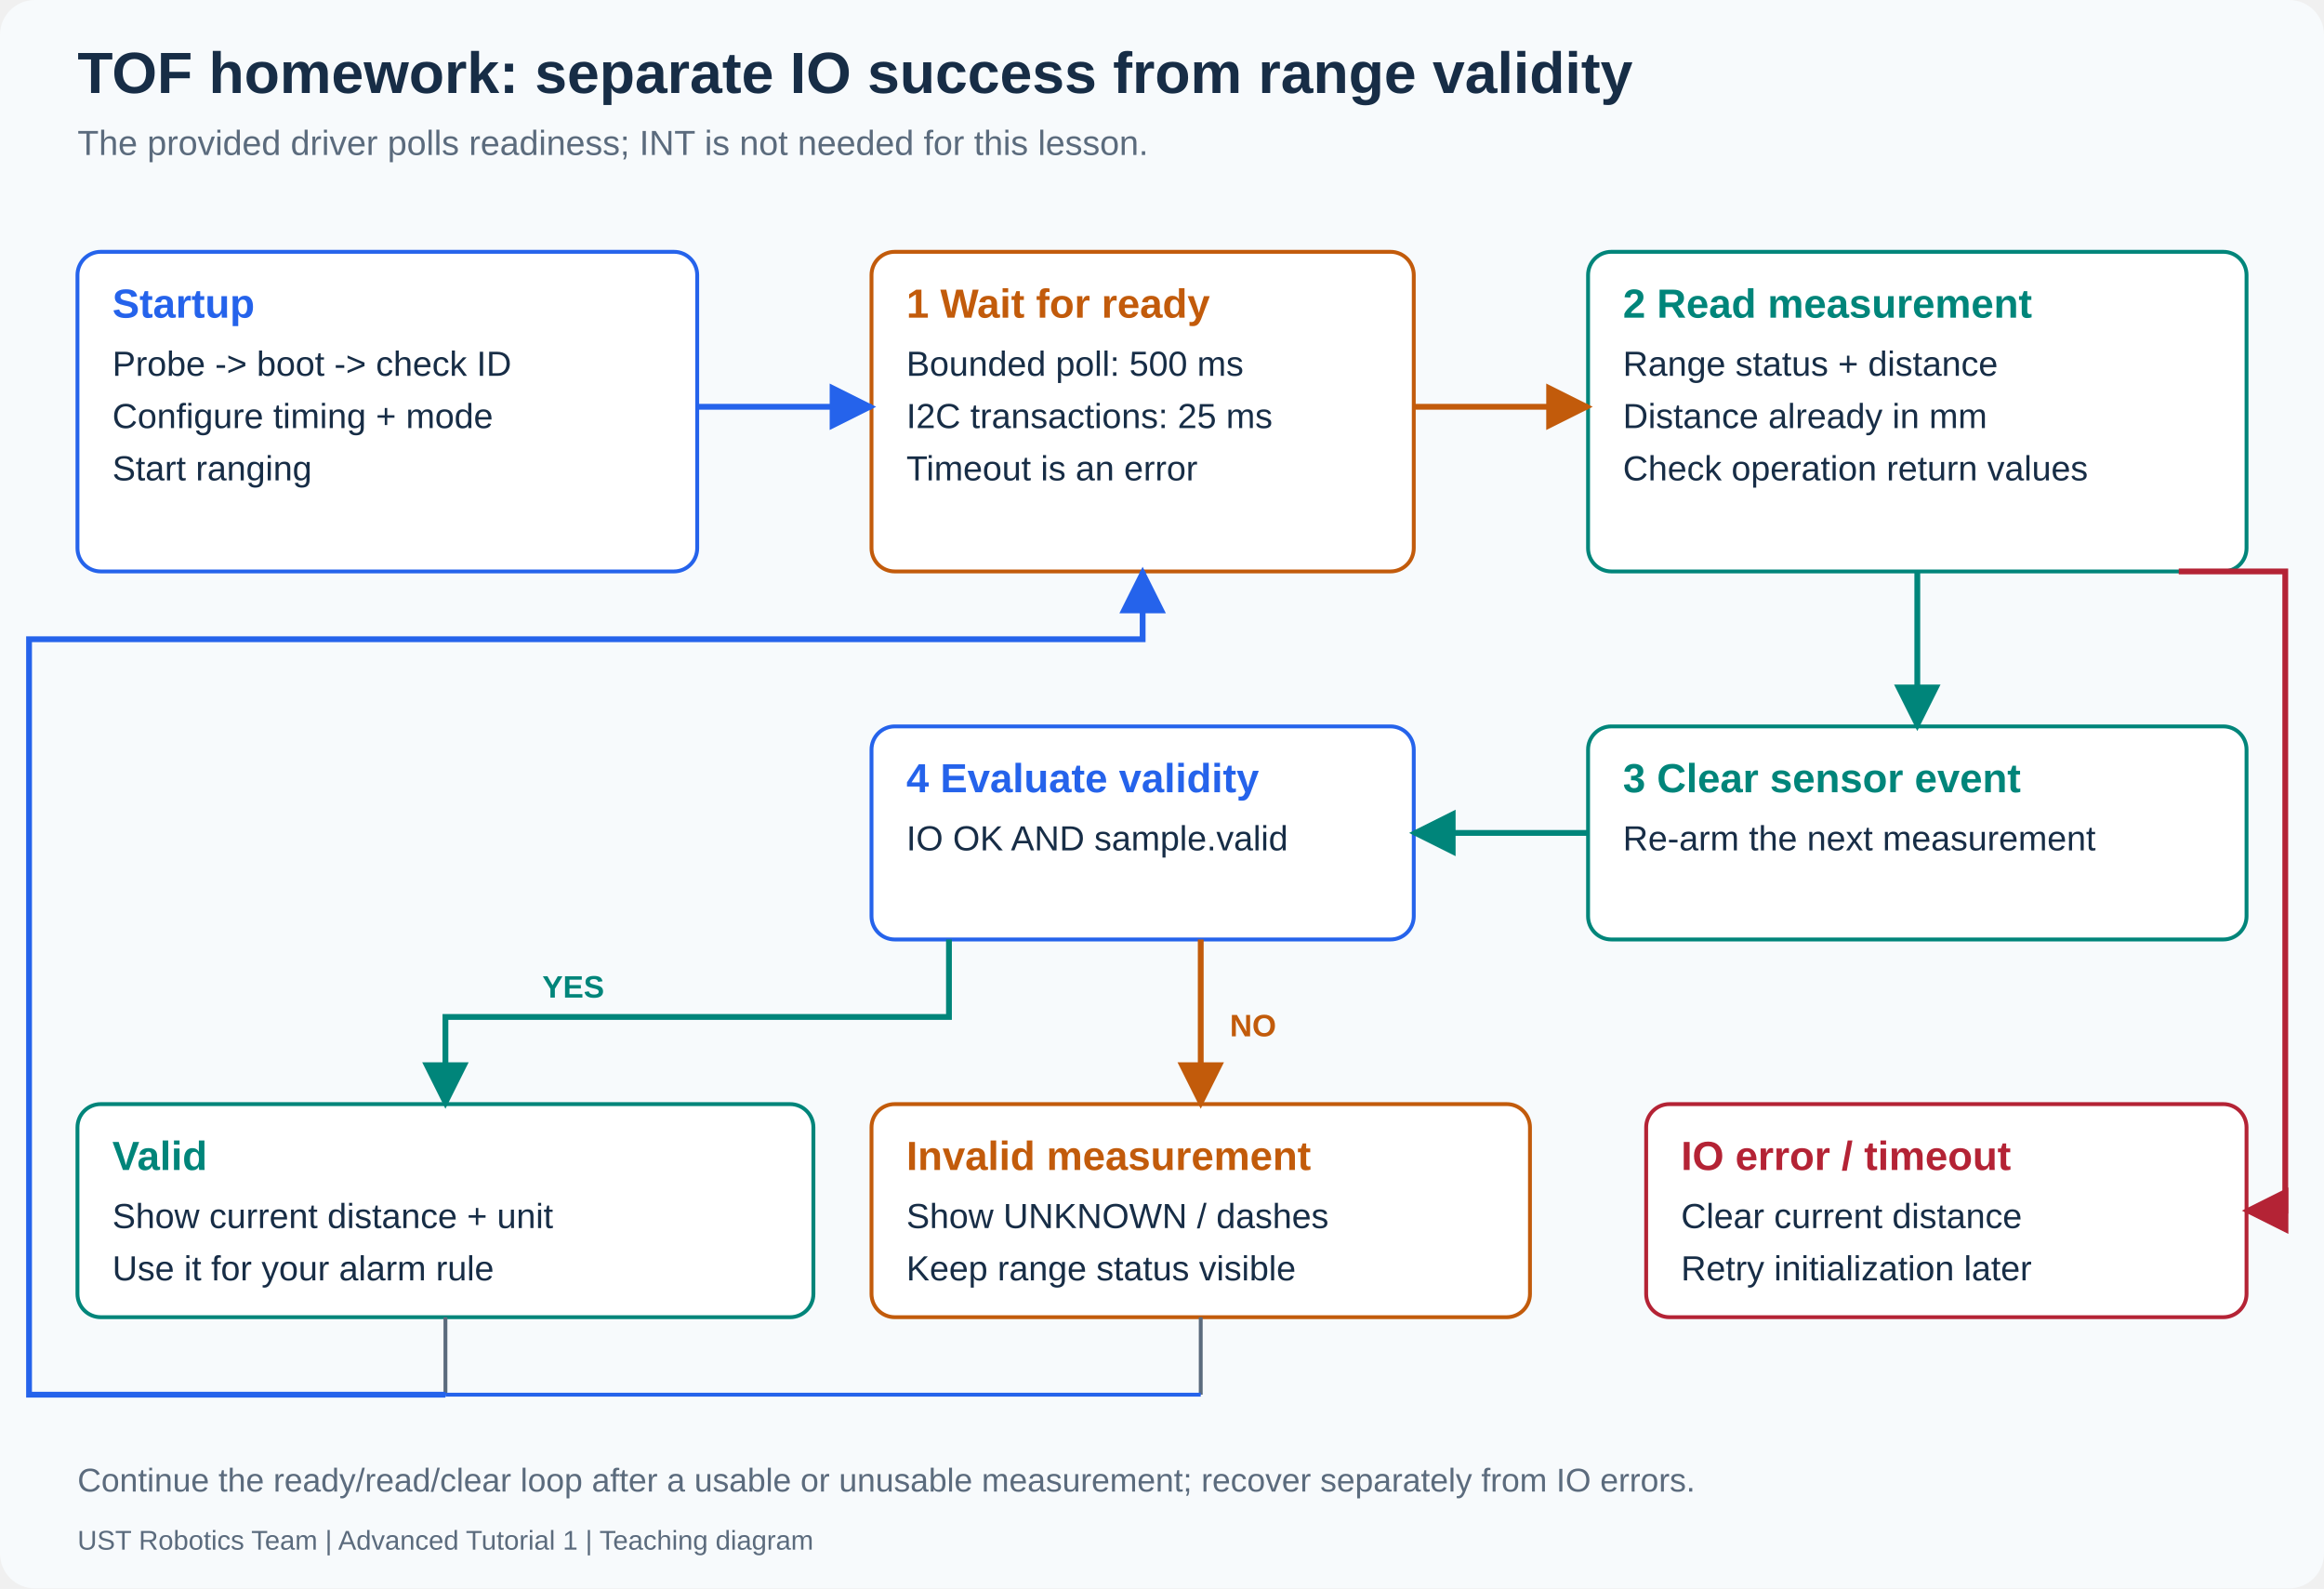
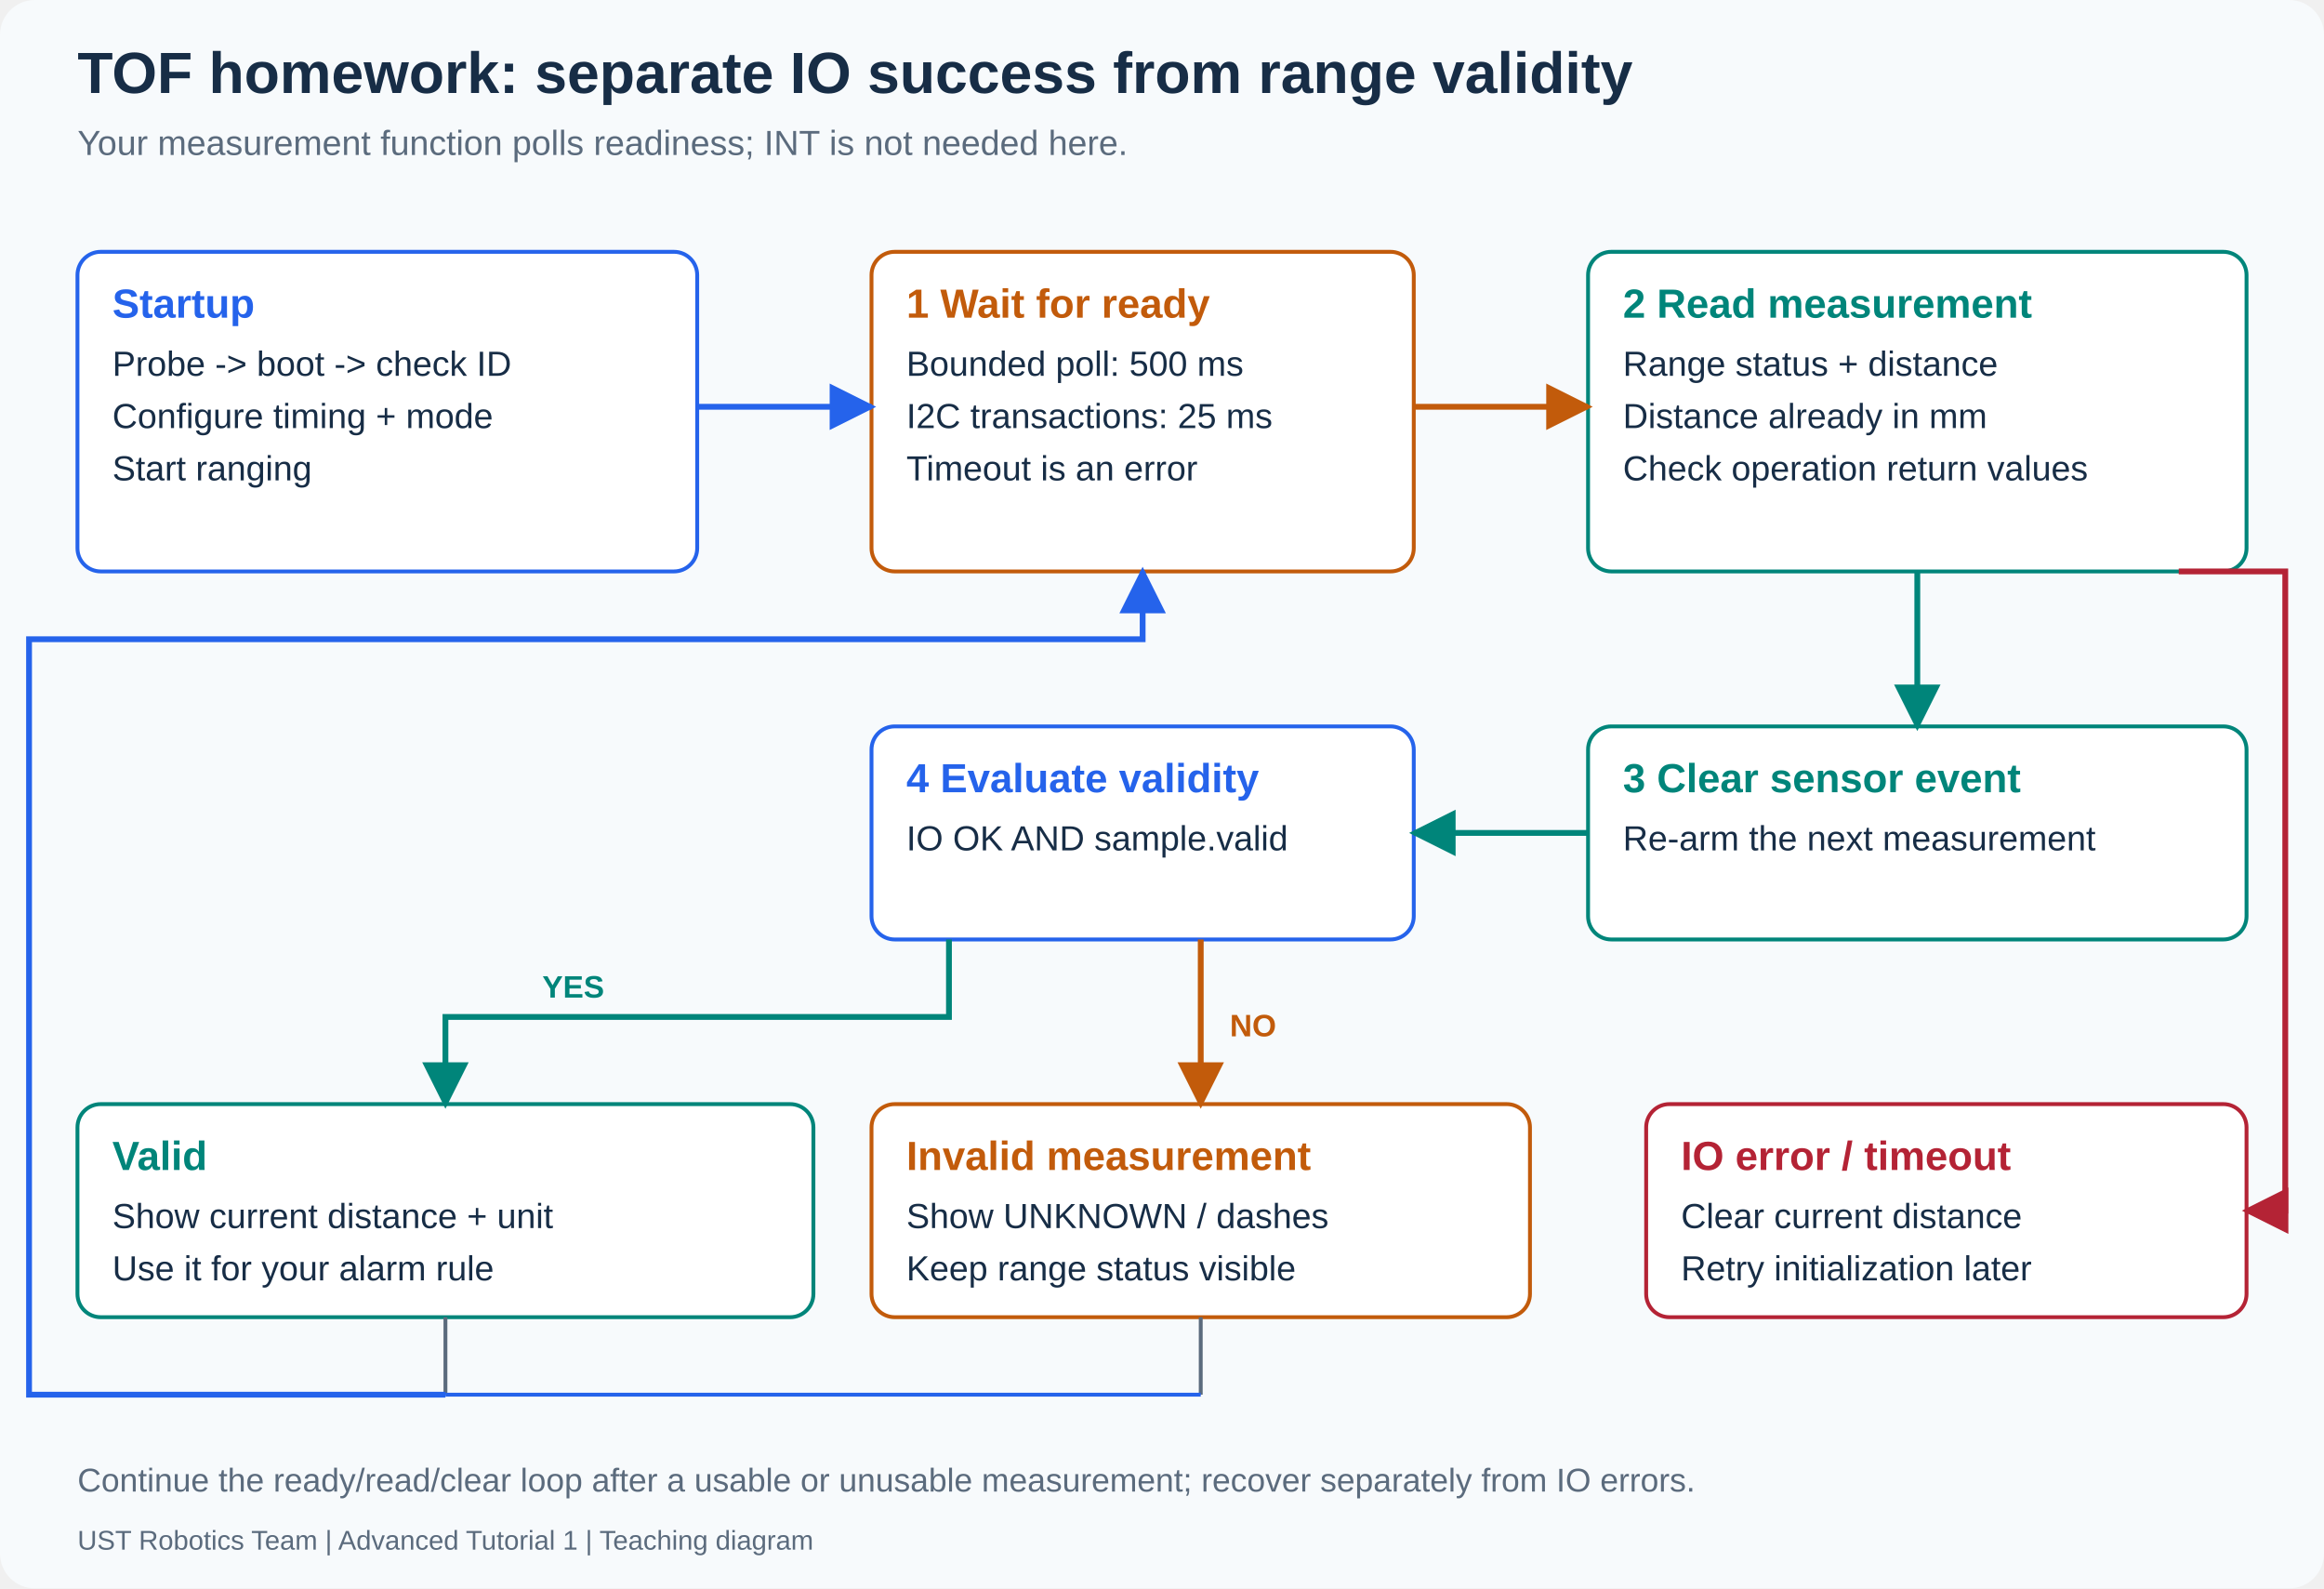
<svg xmlns="http://www.w3.org/2000/svg" width="1200" height="820" viewBox="0 0 1200 820" role="img">
  <defs>
    <marker id="a" viewBox="0 0 10 10" refX="9" refY="5" markerWidth="8" markerHeight="8" orient="auto-start-reverse">
      <path d="M 0 0 L 10 5 L 0 10 z" fill="context-stroke" />
    </marker>
  </defs>
  <rect width="1200" height="820" rx="18" fill="#f7fafc" />
  <text x="40" y="48" font-family="Arial,Helvetica,sans-serif" font-size="30" fill="#172d46" font-weight="700" text-anchor="start">TOF homework: separate IO success from range validity</text>
-   <text x="40" y="80" font-family="Arial,Helvetica,sans-serif" font-size="18" fill="#5b6b7d" font-weight="400" text-anchor="start">The provided driver polls readiness; INT is not needed for this lesson.</text>
+   <text x="40" y="80" font-family="Arial,Helvetica,sans-serif" font-size="18" fill="#5b6b7d" font-weight="400" text-anchor="start">Your measurement function polls readiness; INT is not needed here.</text>
  <rect x="40" y="130" width="320" height="165" rx="12" fill="#ffffff" stroke="#2563eb" stroke-width="2" />
  <text x="58" y="164" font-family="Arial,Helvetica,sans-serif" font-size="21" fill="#2563eb" font-weight="700" text-anchor="start">Startup</text>
  <text x="58" y="194" font-family="Arial,Helvetica,sans-serif" font-size="18" fill="#172d46" font-weight="400" text-anchor="start">Probe -&gt; boot -&gt; check ID</text>
  <text x="58" y="221" font-family="Arial,Helvetica,sans-serif" font-size="18" fill="#172d46" font-weight="400" text-anchor="start">Configure timing + mode</text>
  <text x="58" y="248" font-family="Arial,Helvetica,sans-serif" font-size="18" fill="#172d46" font-weight="400" text-anchor="start">Start ranging</text>
  <rect x="450" y="130" width="280" height="165" rx="12" fill="#ffffff" stroke="#c25b0b" stroke-width="2" />
  <text x="468" y="164" font-family="Arial,Helvetica,sans-serif" font-size="21" fill="#c25b0b" font-weight="700" text-anchor="start">1  Wait for ready</text>
  <text x="468" y="194" font-family="Arial,Helvetica,sans-serif" font-size="18" fill="#172d46" font-weight="400" text-anchor="start">Bounded poll: 500 ms</text>
  <text x="468" y="221" font-family="Arial,Helvetica,sans-serif" font-size="18" fill="#172d46" font-weight="400" text-anchor="start">I2C transactions: 25 ms</text>
  <text x="468" y="248" font-family="Arial,Helvetica,sans-serif" font-size="18" fill="#172d46" font-weight="400" text-anchor="start">Timeout is an error</text>
  <rect x="820" y="130" width="340" height="165" rx="12" fill="#ffffff" stroke="#00857a" stroke-width="2" />
  <text x="838" y="164" font-family="Arial,Helvetica,sans-serif" font-size="21" fill="#00857a" font-weight="700" text-anchor="start">2  Read measurement</text>
  <text x="838" y="194" font-family="Arial,Helvetica,sans-serif" font-size="18" fill="#172d46" font-weight="400" text-anchor="start">Range status + distance</text>
  <text x="838" y="221" font-family="Arial,Helvetica,sans-serif" font-size="18" fill="#172d46" font-weight="400" text-anchor="start">Distance already in mm</text>
  <text x="838" y="248" font-family="Arial,Helvetica,sans-serif" font-size="18" fill="#172d46" font-weight="400" text-anchor="start">Check operation return values</text>
  <path d="M360,210 L450,210" fill="none" stroke="#2563eb" stroke-width="3" marker-end="url(#a)" />
  <path d="M730,210 L820,210" fill="none" stroke="#c25b0b" stroke-width="3" marker-end="url(#a)" />
  <rect x="820" y="375" width="340" height="110" rx="12" fill="#ffffff" stroke="#00857a" stroke-width="2" />
  <text x="838" y="409" font-family="Arial,Helvetica,sans-serif" font-size="21" fill="#00857a" font-weight="700" text-anchor="start">3  Clear sensor event</text>
  <text x="838" y="439" font-family="Arial,Helvetica,sans-serif" font-size="18" fill="#172d46" font-weight="400" text-anchor="start">Re-arm the next measurement</text>
  <path d="M990,295 L990,375" fill="none" stroke="#00857a" stroke-width="3" marker-end="url(#a)" />
  <rect x="450" y="375" width="280" height="110" rx="12" fill="#ffffff" stroke="#2563eb" stroke-width="2" />
  <text x="468" y="409" font-family="Arial,Helvetica,sans-serif" font-size="21" fill="#2563eb" font-weight="700" text-anchor="start">4  Evaluate validity</text>
  <text x="468" y="439" font-family="Arial,Helvetica,sans-serif" font-size="18" fill="#172d46" font-weight="400" text-anchor="start">IO OK AND sample.valid</text>
  <path d="M820,430 L730,430" fill="none" stroke="#00857a" stroke-width="3" marker-end="url(#a)" />
  <rect x="40" y="570" width="380" height="110" rx="12" fill="#ffffff" stroke="#00857a" stroke-width="2" />
  <text x="58" y="604" font-family="Arial,Helvetica,sans-serif" font-size="21" fill="#00857a" font-weight="700" text-anchor="start">Valid</text>
  <text x="58" y="634" font-family="Arial,Helvetica,sans-serif" font-size="18" fill="#172d46" font-weight="400" text-anchor="start">Show current distance + unit</text>
  <text x="58" y="661" font-family="Arial,Helvetica,sans-serif" font-size="18" fill="#172d46" font-weight="400" text-anchor="start">Use it for your alarm rule</text>
  <rect x="450" y="570" width="340" height="110" rx="12" fill="#ffffff" stroke="#c25b0b" stroke-width="2" />
  <text x="468" y="604" font-family="Arial,Helvetica,sans-serif" font-size="21" fill="#c25b0b" font-weight="700" text-anchor="start">Invalid measurement</text>
  <text x="468" y="634" font-family="Arial,Helvetica,sans-serif" font-size="18" fill="#172d46" font-weight="400" text-anchor="start">Show UNKNOWN / dashes</text>
  <text x="468" y="661" font-family="Arial,Helvetica,sans-serif" font-size="18" fill="#172d46" font-weight="400" text-anchor="start">Keep range status visible</text>
  <path d="M490,485 L490,525 L230,525 L230,570" fill="none" stroke="#00857a" stroke-width="3" marker-end="url(#a)" />
  <text x="280" y="515" font-family="Arial,Helvetica,sans-serif" font-size="16" fill="#00857a" font-weight="700" text-anchor="start">YES</text>
  <path d="M620,485 L620,570" fill="none" stroke="#c25b0b" stroke-width="3" marker-end="url(#a)" />
  <text x="635" y="535" font-family="Arial,Helvetica,sans-serif" font-size="16" fill="#c25b0b" font-weight="700" text-anchor="start">NO</text>
  <rect x="850" y="570" width="310" height="110" rx="12" fill="#ffffff" stroke="#b42335" stroke-width="2" />
  <text x="868" y="604" font-family="Arial,Helvetica,sans-serif" font-size="21" fill="#b42335" font-weight="700" text-anchor="start">IO error / timeout</text>
  <text x="868" y="634" font-family="Arial,Helvetica,sans-serif" font-size="18" fill="#172d46" font-weight="400" text-anchor="start">Clear current distance</text>
  <text x="868" y="661" font-family="Arial,Helvetica,sans-serif" font-size="18" fill="#172d46" font-weight="400" text-anchor="start">Retry initialization later</text>
  <path d="M1125,295 L1180,295 L1180,625 L1160,625" fill="none" stroke="#b42335" stroke-width="3" marker-end="url(#a)" />
  <path d="M230,680 L230,720" fill="none" stroke="#5b6b7d" stroke-width="2" />
  <path d="M620,680 L620,720" fill="none" stroke="#5b6b7d" stroke-width="2" />
  <path d="M620,720 L230,720" fill="none" stroke="#2563eb" stroke-width="2" />
  <path d="M230,720 L15,720 L15,330 L590,330 L590,295" fill="none" stroke="#2563eb" stroke-width="3" marker-end="url(#a)" />
  <text x="40" y="770" font-family="Arial,Helvetica,sans-serif" font-size="17" fill="#5b6b7d" font-weight="400" text-anchor="start">Continue the ready/read/clear loop after a usable or unusable measurement; recover separately from IO errors.</text>
  <text x="40" y="800" font-family="Arial,Helvetica,sans-serif" font-size="14" fill="#5b6b7d" font-weight="400" text-anchor="start">UST Robotics Team | Advanced Tutorial 1 | Teaching diagram</text>
</svg>
